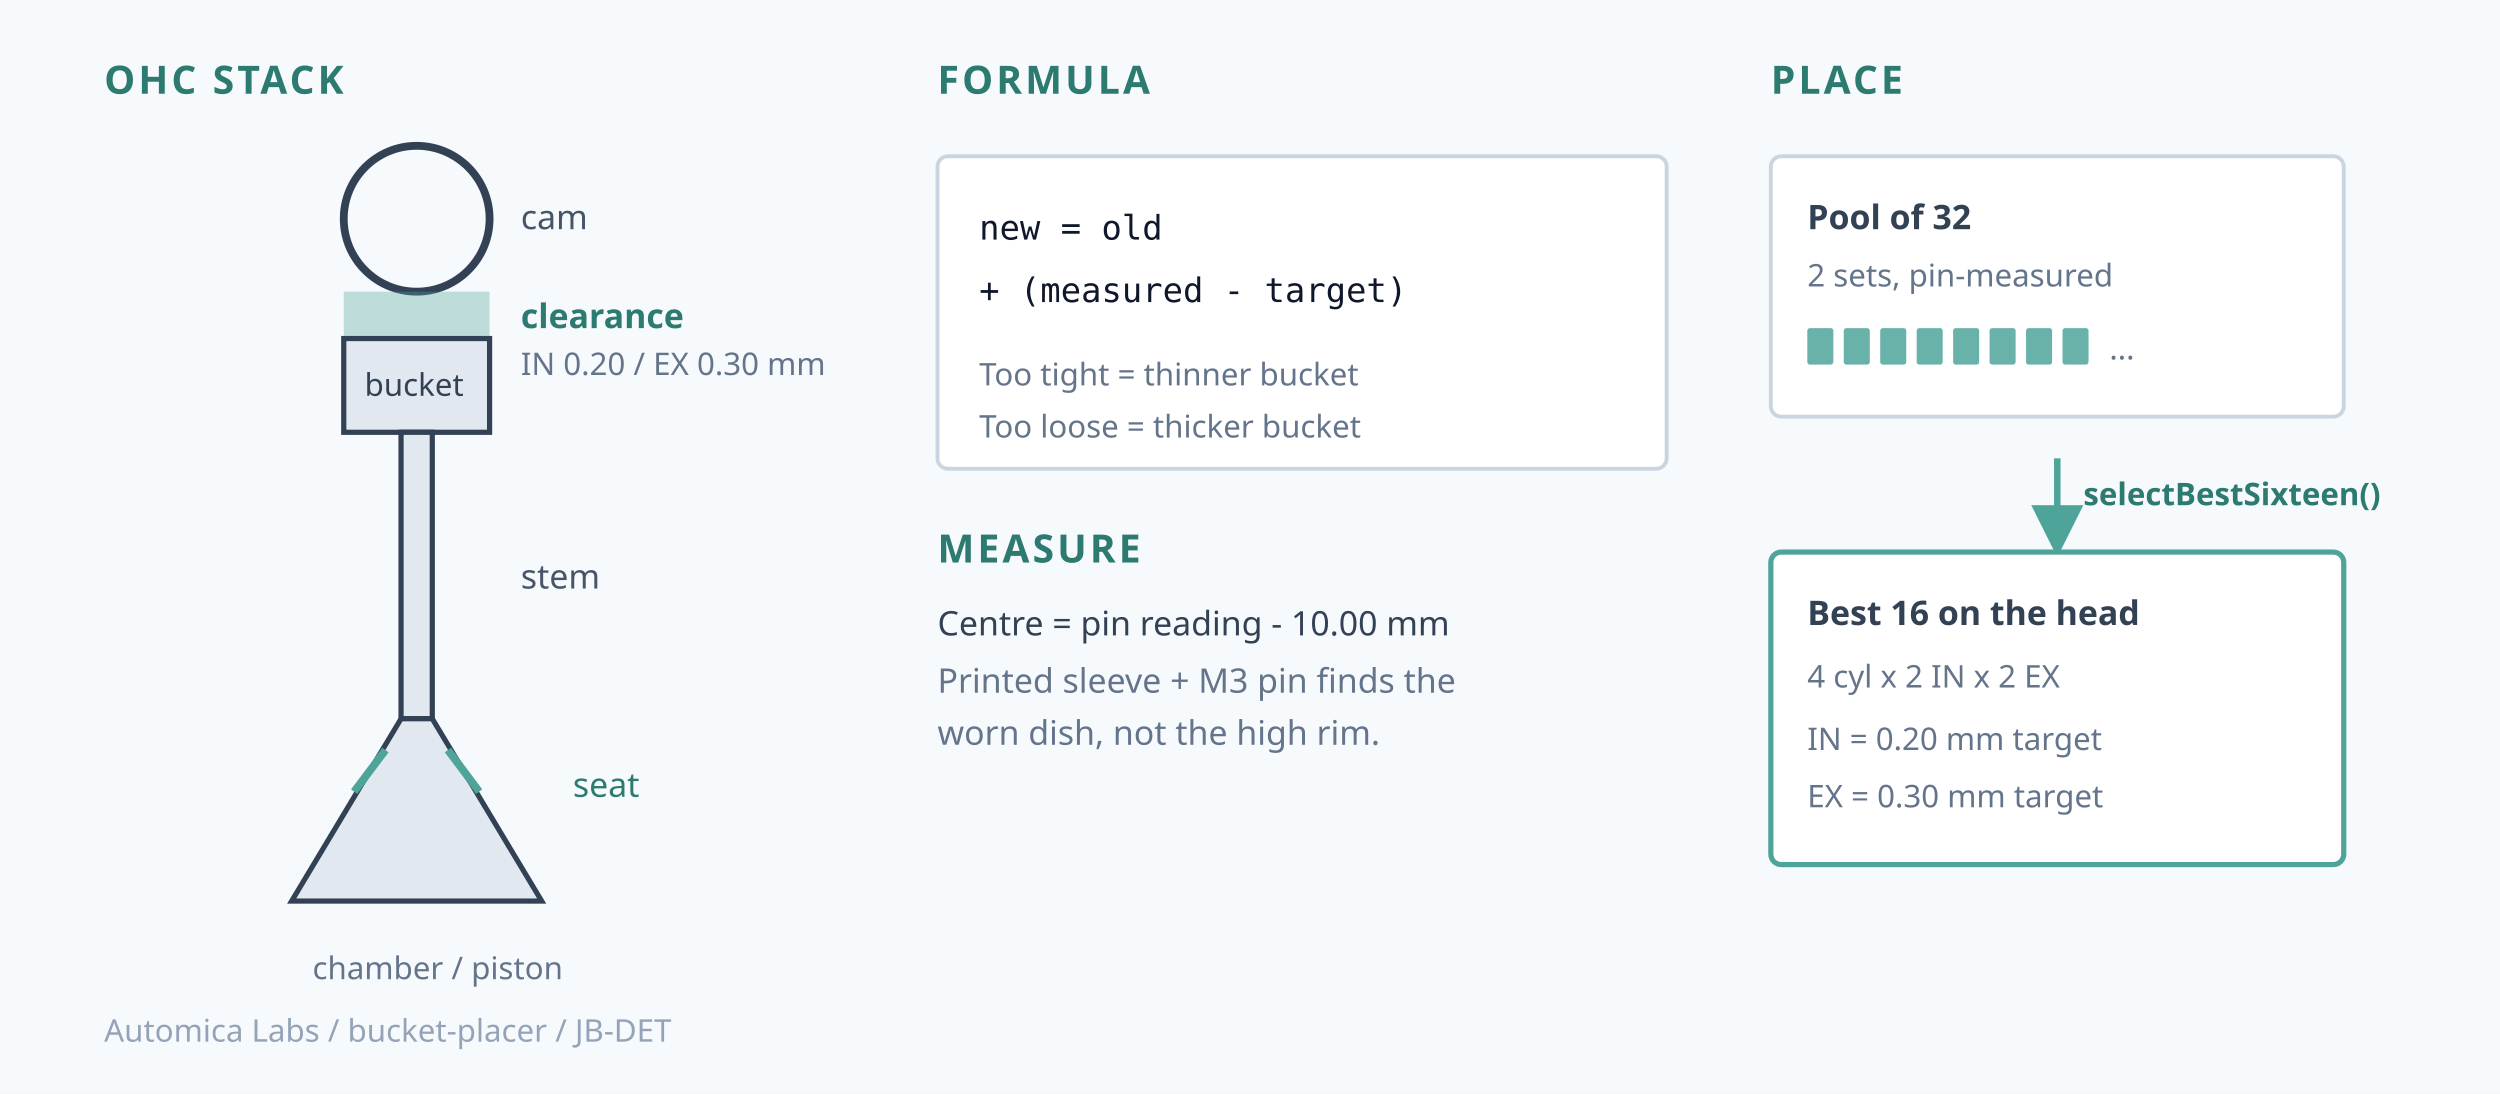
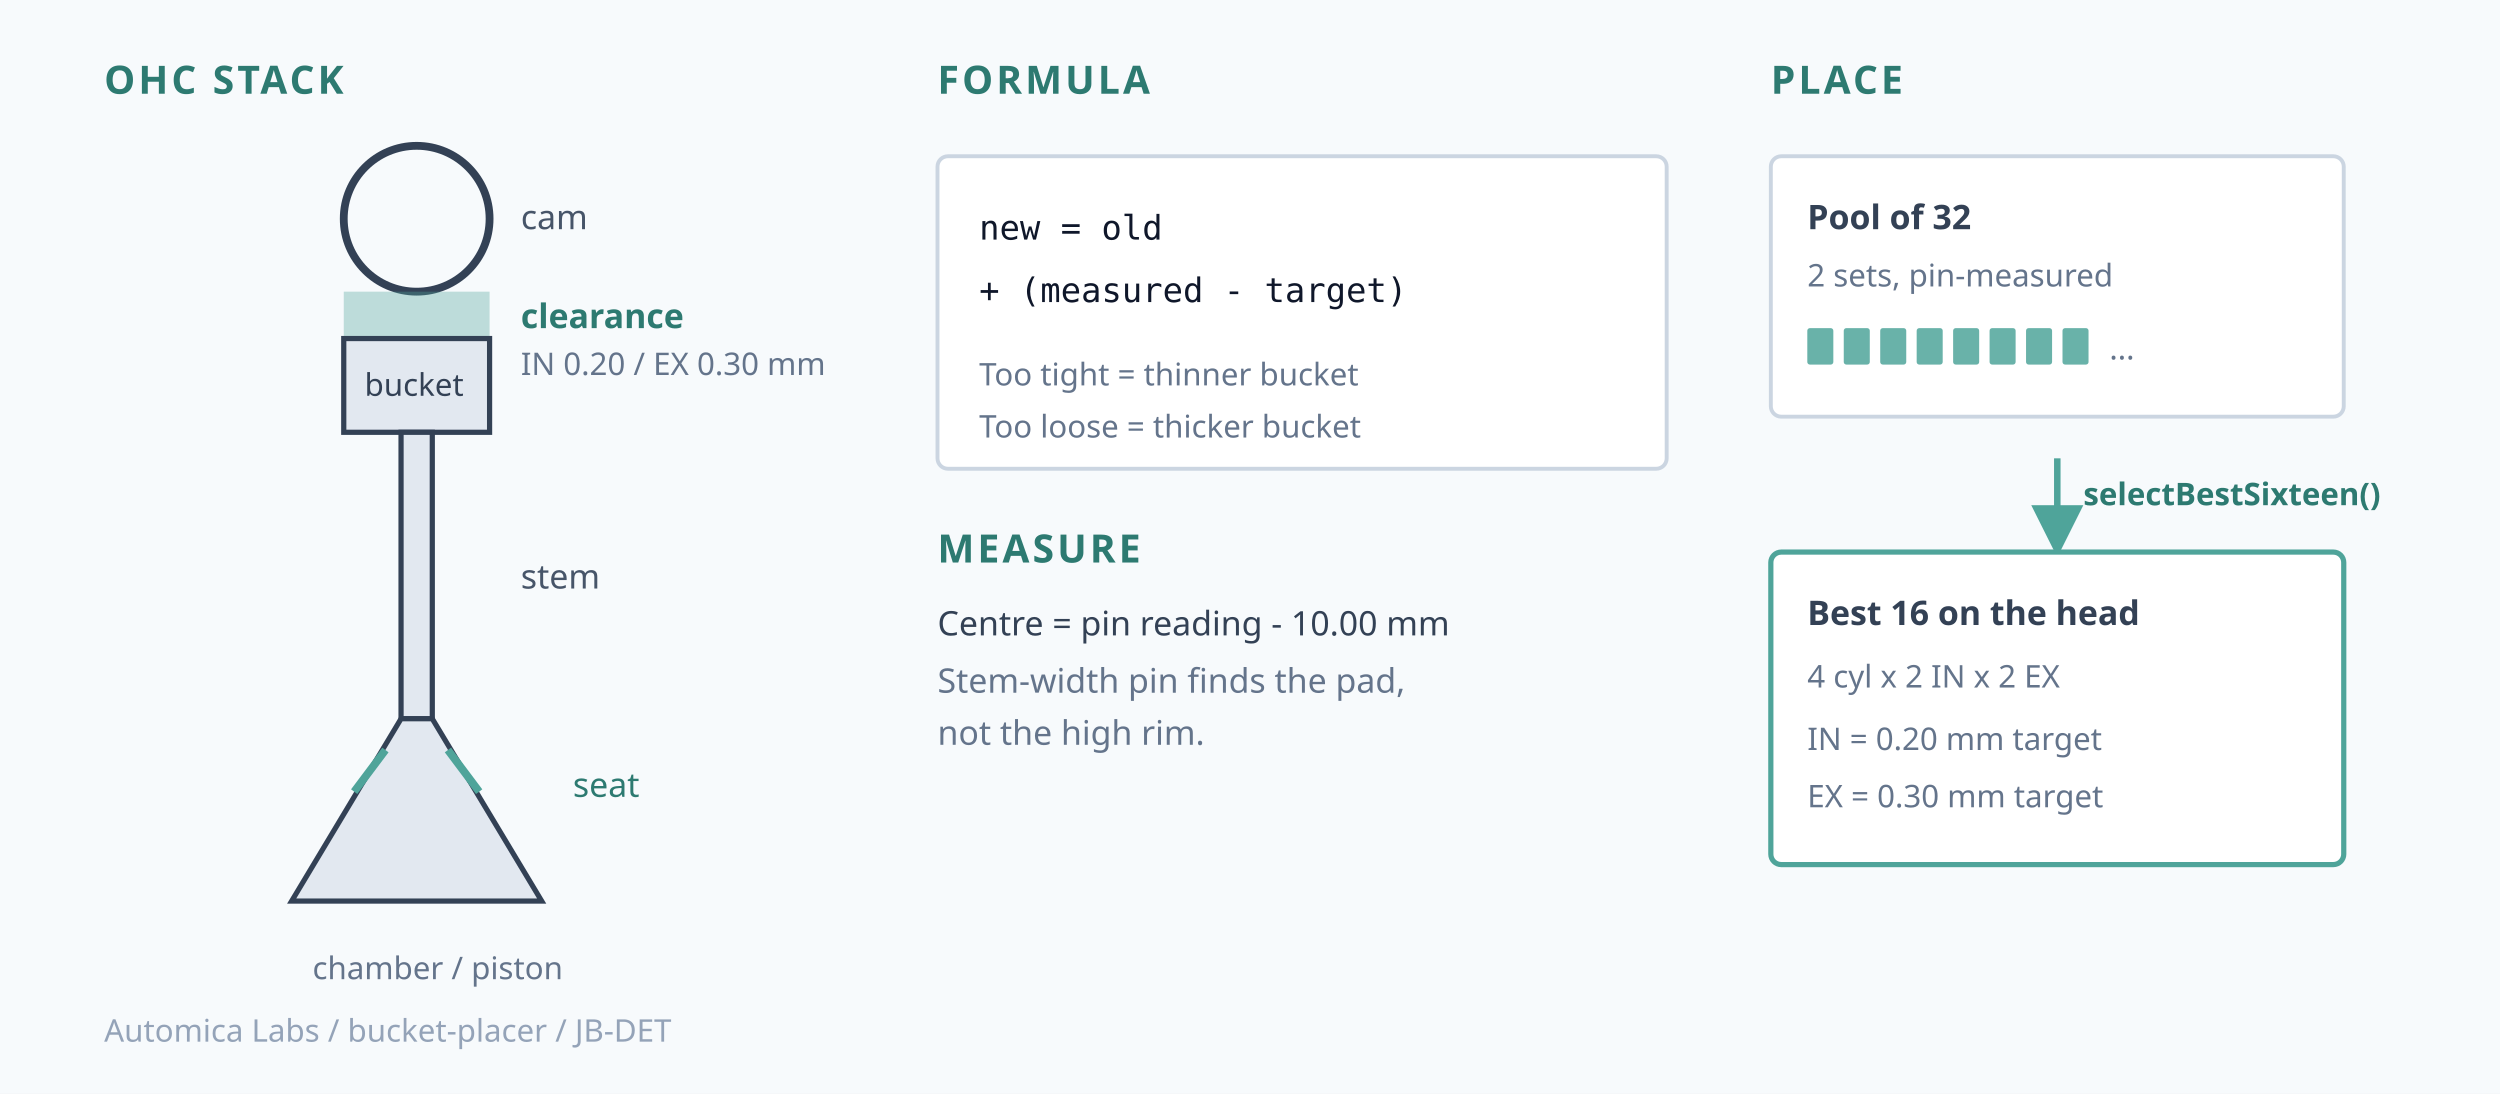
<svg xmlns="http://www.w3.org/2000/svg" viewBox="0 0 960 420" role="img" aria-labelledby="title desc">
  <rect width="960" height="420" fill="#f7fafc" />
  <g transform="translate(40,36)">
    <text x="0" y="0" font-family="system-ui,Segoe UI,sans-serif" font-size="15" font-weight="700" fill="#2d7a71" letter-spacing="0.08em">OHC STACK</text>
    <circle cx="120" cy="48" r="28" fill="none" stroke="#334155" stroke-width="3" />
    <text x="160" y="52" font-family="system-ui,Segoe UI,sans-serif" font-size="13" fill="#475569">cam</text>
    <rect x="92" y="76" width="56" height="18" fill="#4fa49a" opacity="0.35" />
    <text x="160" y="90" font-family="system-ui,Segoe UI,sans-serif" font-size="13" font-weight="600" fill="#2d7a71">clearance</text>
    <text x="160" y="108" font-family="system-ui,Segoe UI,sans-serif" font-size="12" fill="#64748b">IN 0.20 / EX 0.30 mm</text>
    <rect x="92" y="94" width="56" height="36" fill="#e2e8f0" stroke="#334155" stroke-width="2" />
    <text x="100" y="116" font-family="system-ui,Segoe UI,sans-serif" font-size="12" fill="#334155">bucket</text>
    <rect x="114" y="130" width="12" height="110" fill="#e2e8f0" stroke="#334155" stroke-width="2" />
    <text x="160" y="190" font-family="system-ui,Segoe UI,sans-serif" font-size="13" fill="#475569">stem</text>
    <polygon points="114,240 126,240 168,310 72,310" fill="#e2e8f0" stroke="#334155" stroke-width="2" />
    <line x1="96" y1="268" x2="108" y2="252" stroke="#4fa49a" stroke-width="3" />
    <line x1="132" y1="252" x2="144" y2="268" stroke="#4fa49a" stroke-width="3" />
    <text x="180" y="270" font-family="system-ui,Segoe UI,sans-serif" font-size="13" fill="#2d7a71">seat</text>
    <text x="80" y="340" font-family="system-ui,Segoe UI,sans-serif" font-size="12" fill="#64748b">chamber / piston</text>
  </g>
  <g transform="translate(360,36)">
    <text x="0" y="0" font-family="system-ui,Segoe UI,sans-serif" font-size="15" font-weight="700" fill="#2d7a71" letter-spacing="0.08em">FORMULA</text>
    <rect x="0" y="24" width="280" height="120" rx="4" fill="#ffffff" stroke="#cbd5e1" stroke-width="1.5" />
    <text x="16" y="56" font-family="ui-monospace,SFMono-Regular,Menlo,monospace" font-size="13" fill="#0f172a">new = old</text>
    <text x="16" y="80" font-family="ui-monospace,SFMono-Regular,Menlo,monospace" font-size="13" fill="#0f172a">    + (measured - target)</text>
    <text x="16" y="112" font-family="system-ui,Segoe UI,sans-serif" font-size="12" fill="#64748b">Too tight = thinner bucket</text>
    <text x="16" y="132" font-family="system-ui,Segoe UI,sans-serif" font-size="12" fill="#64748b">Too loose = thicker bucket</text>
    <text x="0" y="180" font-family="system-ui,Segoe UI,sans-serif" font-size="15" font-weight="700" fill="#2d7a71" letter-spacing="0.08em">MEASURE</text>
    <text x="0" y="208" font-family="system-ui,Segoe UI,sans-serif" font-size="13" fill="#334155">Centre = pin reading - 10.00 mm</text>
-     <text x="0" y="230" font-family="system-ui,Segoe UI,sans-serif" font-size="13" fill="#64748b">Printed sleeve + M3 pin finds the</text>
-     <text x="0" y="250" font-family="system-ui,Segoe UI,sans-serif" font-size="13" fill="#64748b">worn dish, not the high rim.</text>
+     <text x="0" y="230" font-family="system-ui,Segoe UI,sans-serif" font-size="13" fill="#64748b">Stem-width pin finds the pad,</text>
+     <text x="0" y="250" font-family="system-ui,Segoe UI,sans-serif" font-size="13" fill="#64748b">not the high rim.</text>
  </g>
  <g transform="translate(680,36)">
    <text x="0" y="0" font-family="system-ui,Segoe UI,sans-serif" font-size="15" font-weight="700" fill="#2d7a71" letter-spacing="0.08em">PLACE</text>
    <rect x="0" y="24" width="220" height="100" rx="4" fill="#ffffff" stroke="#cbd5e1" stroke-width="1.5" />
    <text x="14" y="52" font-family="system-ui,Segoe UI,sans-serif" font-size="13" font-weight="600" fill="#334155">Pool of 32</text>
    <text x="14" y="74" font-family="system-ui,Segoe UI,sans-serif" font-size="12" fill="#64748b">2 sets, pin-measured</text>
    <g fill="#4fa49a" opacity="0.85">
      <rect x="14" y="90" width="10" height="14" rx="1" />
      <rect x="28" y="90" width="10" height="14" rx="1" />
      <rect x="42" y="90" width="10" height="14" rx="1" />
      <rect x="56" y="90" width="10" height="14" rx="1" />
      <rect x="70" y="90" width="10" height="14" rx="1" />
      <rect x="84" y="90" width="10" height="14" rx="1" />
      <rect x="98" y="90" width="10" height="14" rx="1" />
      <rect x="112" y="90" width="10" height="14" rx="1" />
    </g>
    <text x="130" y="102" font-family="system-ui,Segoe UI,sans-serif" font-size="12" fill="#64748b">...</text>
    <path d="M110 140 L110 168" stroke="#4fa49a" stroke-width="2.5" fill="none" marker-end="url(#arrow)" />
    <text x="120" y="158" font-family="system-ui,Segoe UI,sans-serif" font-size="12" font-weight="600" fill="#2d7a71">selectBestSixteen()</text>
    <rect x="0" y="176" width="220" height="120" rx="4" fill="#ffffff" stroke="#4fa49a" stroke-width="2" />
    <text x="14" y="204" font-family="system-ui,Segoe UI,sans-serif" font-size="13" font-weight="600" fill="#334155">Best 16 on the head</text>
    <text x="14" y="228" font-family="system-ui,Segoe UI,sans-serif" font-size="12" fill="#64748b">4 cyl x 2 IN x 2 EX</text>
    <text x="14" y="252" font-family="system-ui,Segoe UI,sans-serif" font-size="12" fill="#64748b">IN = 0.20 mm target</text>
    <text x="14" y="274" font-family="system-ui,Segoe UI,sans-serif" font-size="12" fill="#64748b">EX = 0.30 mm target</text>
  </g>
  <defs>
    <marker id="arrow" markerWidth="8" markerHeight="8" refX="4" refY="4" orient="auto">
      <path d="M0,0 L8,4 L0,8 Z" fill="#4fa49a" />
    </marker>
  </defs>
  <text x="40" y="400" font-family="system-ui,Segoe UI,sans-serif" font-size="12" fill="#94a3b8">Automica Labs / bucket-placer / JB-DET</text>
</svg>
